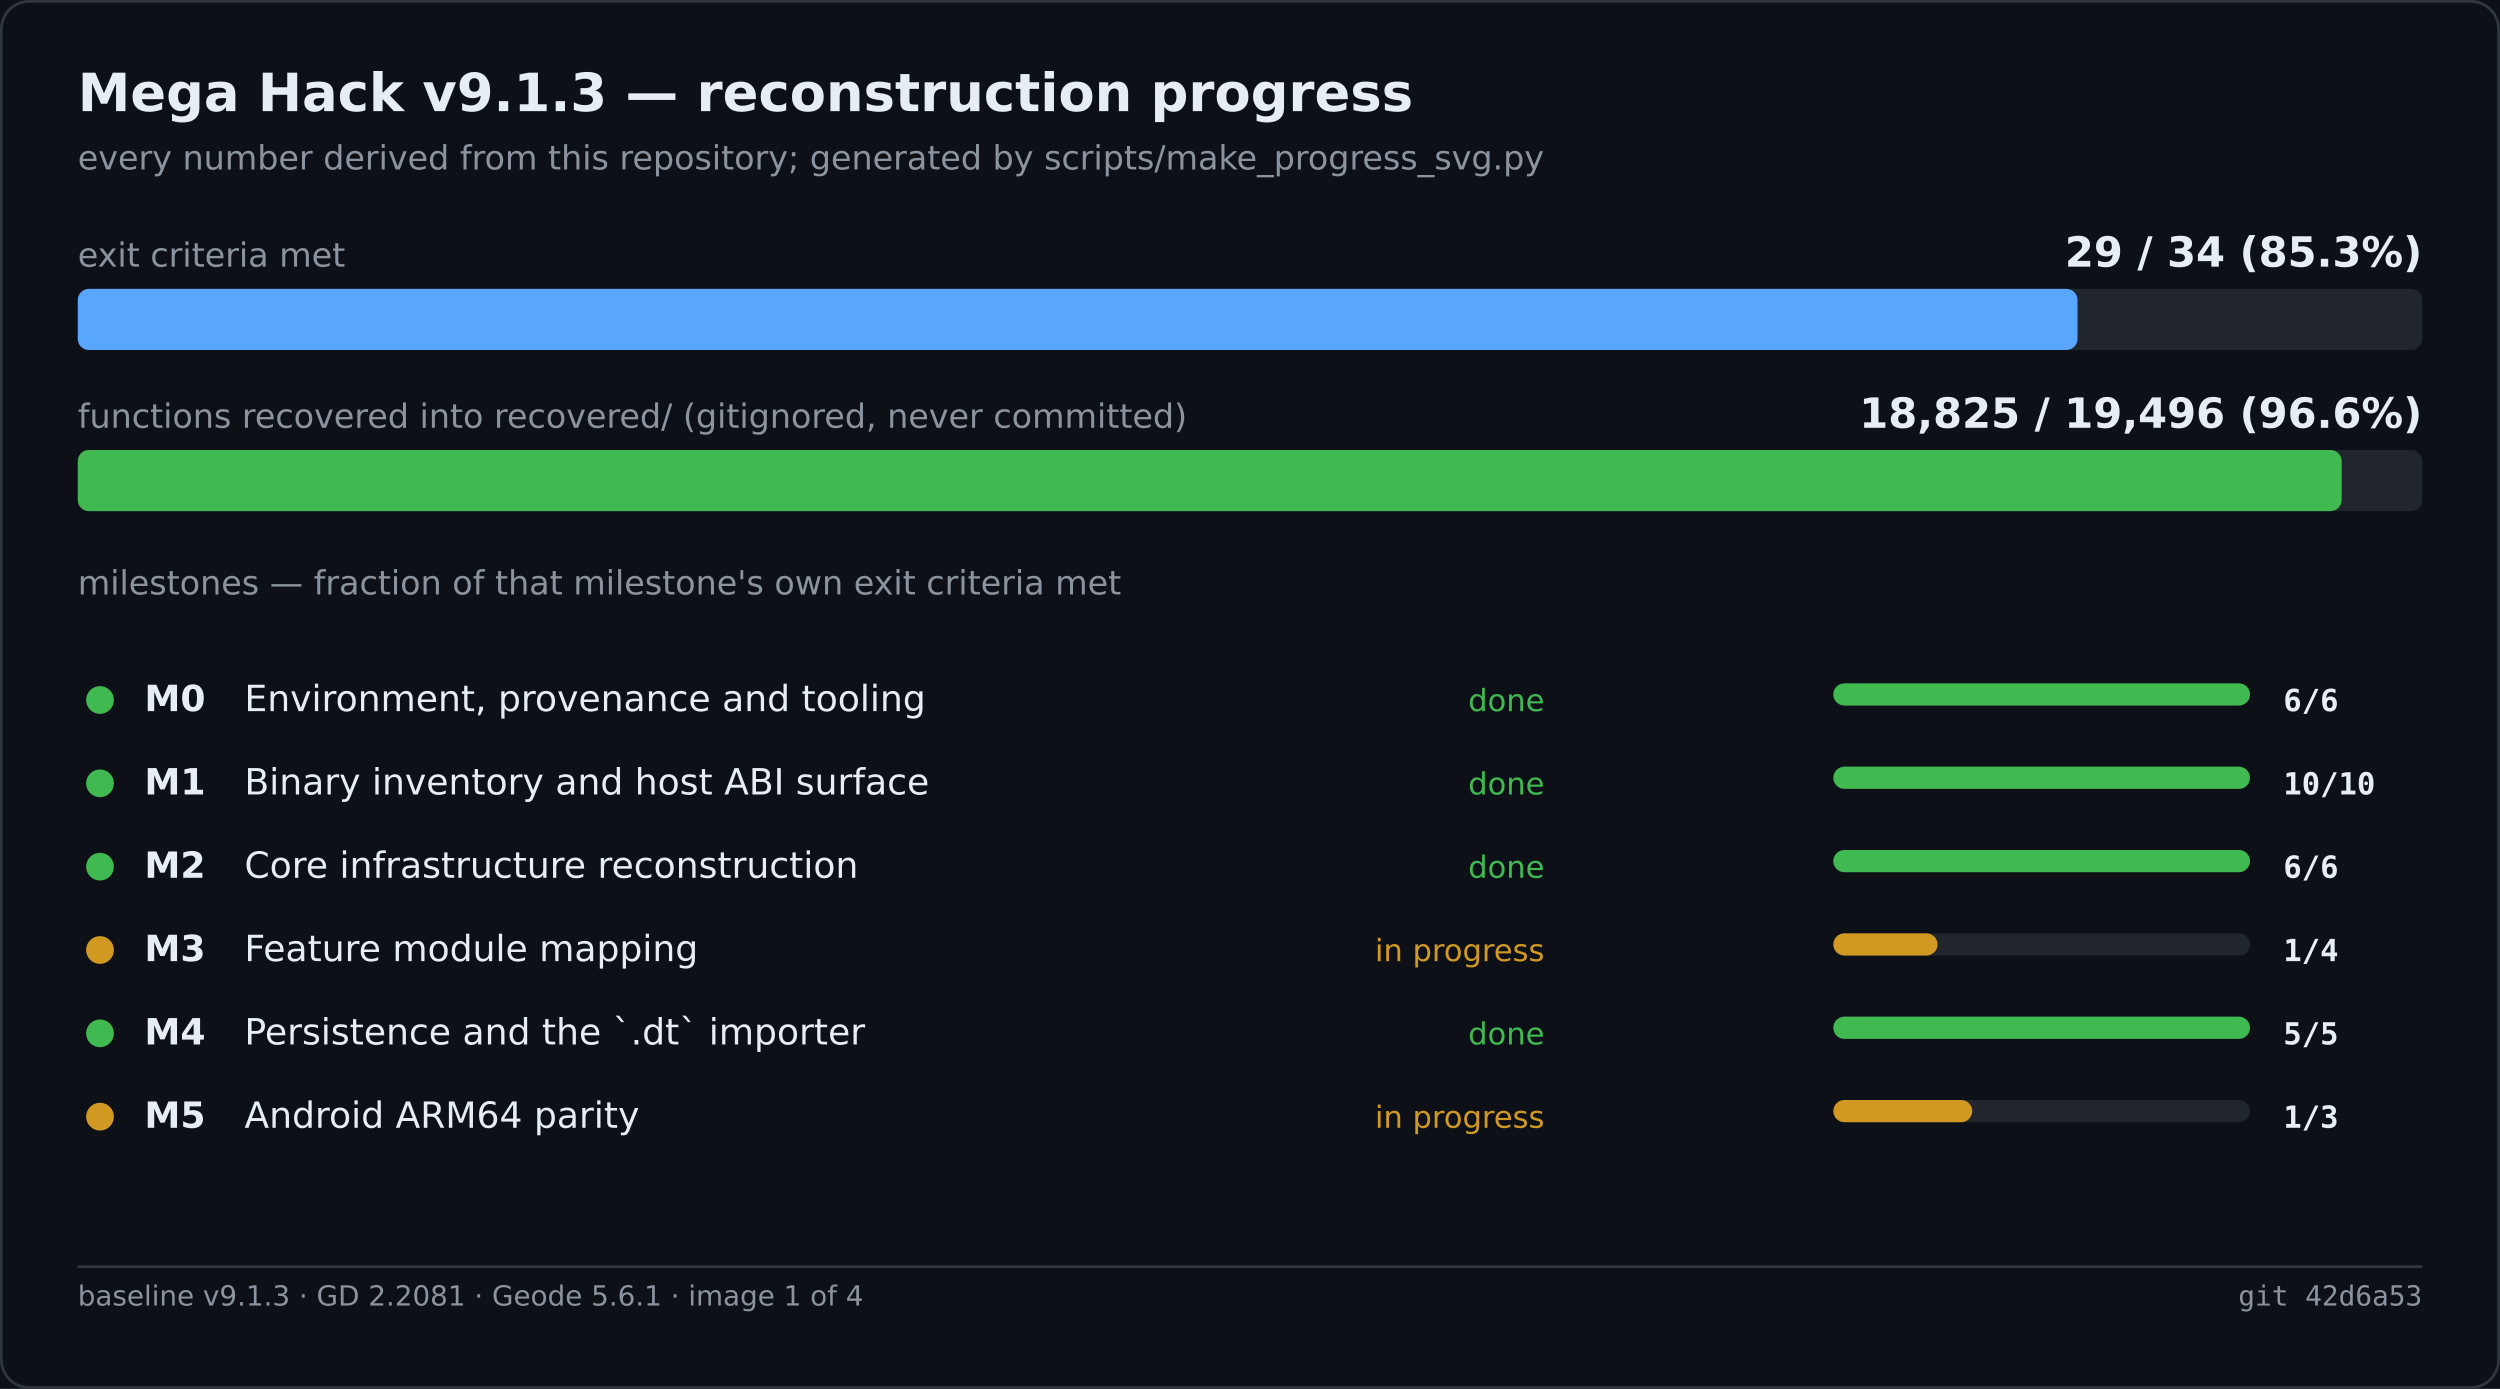
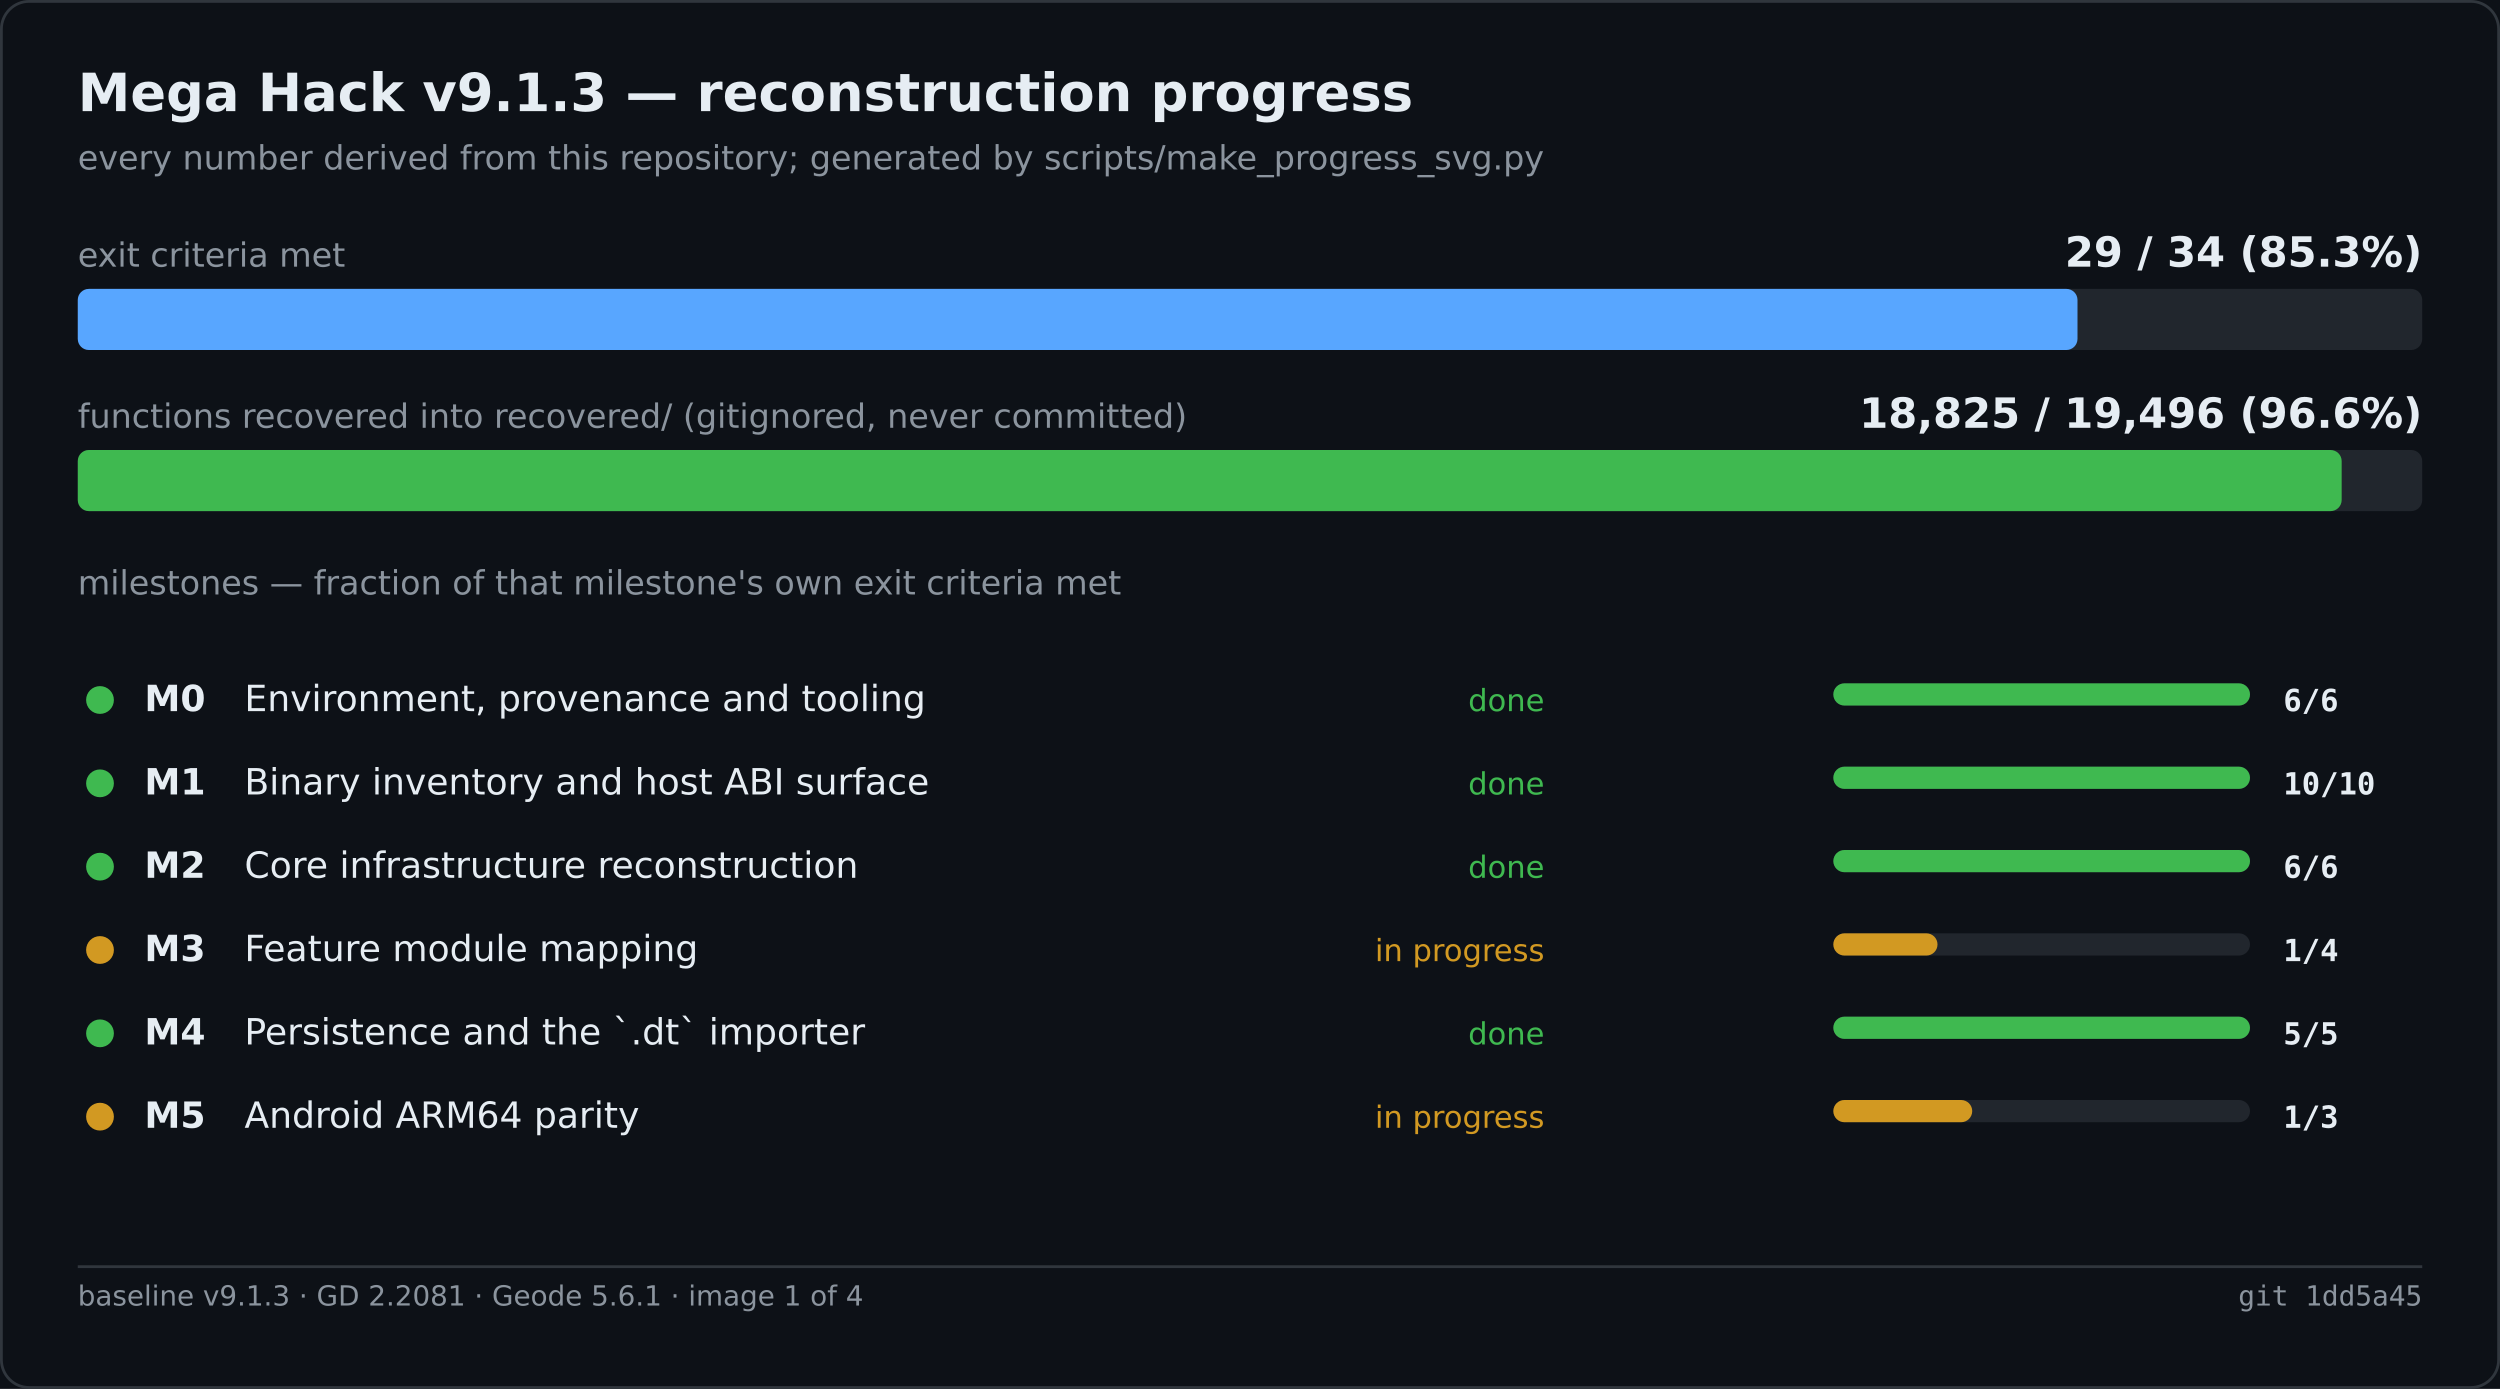
<svg xmlns="http://www.w3.org/2000/svg" width="900" height="500" viewBox="0 0 900 500" role="img" aria-label="Mega Hack v9.1.3 — reconstruction progress">
  <rect width="900" height="500" fill="#0d1117" />
  <rect x="0.5" y="0.5" width="899" height="499" fill="none" stroke="#30363d" rx="10" />
  <text x="28" y="40" font-family="Segoe UI,DejaVu Sans,Helvetica,sans-serif" font-size="19" font-weight="600" fill="#e6edf3">Mega Hack v9.1.3 — reconstruction progress</text>
  <text x="28" y="61" font-family="Segoe UI,DejaVu Sans,Helvetica,sans-serif" font-size="12" fill="#8b949e">every number derived from this repository; generated by scripts/make_progress_svg.py</text>
  <text x="28.0" y="96.0" font-family="Segoe UI,DejaVu Sans,Helvetica,sans-serif" font-size="12" fill="#8b949e">exit criteria met</text>
  <text x="872.0" y="96.0" font-family="Segoe UI,DejaVu Sans,Helvetica,sans-serif" font-size="15" fill="#e6edf3" font-weight="600" text-anchor="end">29 / 34   (85.3%)</text>
  <rect x="28.0" y="104.0" width="844.0" height="22.0" fill="#21262d" rx="4" />
  <rect x="28.0" y="104.0" width="719.9" height="22.0" fill="#58a6ff" rx="4" />
  <text x="28.0" y="154.0" font-family="Segoe UI,DejaVu Sans,Helvetica,sans-serif" font-size="12" fill="#8b949e">functions recovered into recovered/ (gitignored, never committed)</text>
  <text x="872.0" y="154.0" font-family="Segoe UI,DejaVu Sans,Helvetica,sans-serif" font-size="15" fill="#e6edf3" font-weight="600" text-anchor="end">18,825 / 19,496   (96.6%)</text>
  <rect x="28.0" y="162.0" width="844.0" height="22.0" fill="#21262d" rx="4" />
  <rect x="28.0" y="162.0" width="815.0" height="22.0" fill="#3fb950" rx="4" />
  <text x="28.0" y="214.0" font-family="Segoe UI,DejaVu Sans,Helvetica,sans-serif" font-size="12" fill="#8b949e">milestones — fraction of that milestone's own exit criteria met</text>
  <circle cx="36.0" cy="252.0" r="5" fill="#3fb950" />
  <text x="52.0" y="256.0" font-family="Segoe UI,DejaVu Sans,Helvetica,sans-serif" font-size="13" fill="#e6edf3" font-weight="600">M0</text>
  <text x="88.0" y="256.0" font-family="Segoe UI,DejaVu Sans,Helvetica,sans-serif" font-size="13" fill="#e6edf3">Environment, provenance and tooling</text>
  <text x="556.0" y="256.0" font-family="Segoe UI,DejaVu Sans,Helvetica,sans-serif" font-size="11" fill="#3fb950" text-anchor="end">done</text>
  <rect x="660.0" y="246.0" width="150.0" height="8.0" fill="#21262d" rx="4" />
  <rect x="660.0" y="246.0" width="150.0" height="8.0" fill="#3fb950" rx="4" />
  <text x="822.0" y="256.0" font-family="Cascadia Mono,Consolas,DejaVu Sans Mono,monospace" font-size="11" fill="#e6edf3" font-weight="600">6/6</text>
  <circle cx="36.0" cy="282.0" r="5" fill="#3fb950" />
  <text x="52.0" y="286.0" font-family="Segoe UI,DejaVu Sans,Helvetica,sans-serif" font-size="13" fill="#e6edf3" font-weight="600">M1</text>
  <text x="88.0" y="286.0" font-family="Segoe UI,DejaVu Sans,Helvetica,sans-serif" font-size="13" fill="#e6edf3">Binary inventory and host ABI surface</text>
  <text x="556.0" y="286.0" font-family="Segoe UI,DejaVu Sans,Helvetica,sans-serif" font-size="11" fill="#3fb950" text-anchor="end">done</text>
  <rect x="660.0" y="276.0" width="150.0" height="8.0" fill="#21262d" rx="4" />
  <rect x="660.0" y="276.0" width="150.0" height="8.0" fill="#3fb950" rx="4" />
  <text x="822.0" y="286.0" font-family="Cascadia Mono,Consolas,DejaVu Sans Mono,monospace" font-size="11" fill="#e6edf3" font-weight="600">10/10</text>
  <circle cx="36.0" cy="312.0" r="5" fill="#3fb950" />
  <text x="52.0" y="316.0" font-family="Segoe UI,DejaVu Sans,Helvetica,sans-serif" font-size="13" fill="#e6edf3" font-weight="600">M2</text>
  <text x="88.0" y="316.0" font-family="Segoe UI,DejaVu Sans,Helvetica,sans-serif" font-size="13" fill="#e6edf3">Core infrastructure reconstruction</text>
  <text x="556.0" y="316.0" font-family="Segoe UI,DejaVu Sans,Helvetica,sans-serif" font-size="11" fill="#3fb950" text-anchor="end">done</text>
  <rect x="660.0" y="306.0" width="150.0" height="8.0" fill="#21262d" rx="4" />
  <rect x="660.0" y="306.0" width="150.0" height="8.0" fill="#3fb950" rx="4" />
  <text x="822.0" y="316.0" font-family="Cascadia Mono,Consolas,DejaVu Sans Mono,monospace" font-size="11" fill="#e6edf3" font-weight="600">6/6</text>
  <circle cx="36.0" cy="342.0" r="5" fill="#d29922" />
  <text x="52.0" y="346.0" font-family="Segoe UI,DejaVu Sans,Helvetica,sans-serif" font-size="13" fill="#e6edf3" font-weight="600">M3</text>
  <text x="88.0" y="346.0" font-family="Segoe UI,DejaVu Sans,Helvetica,sans-serif" font-size="13" fill="#e6edf3">Feature module mapping</text>
  <text x="556.0" y="346.0" font-family="Segoe UI,DejaVu Sans,Helvetica,sans-serif" font-size="11" fill="#d29922" text-anchor="end">in progress</text>
  <rect x="660.0" y="336.0" width="150.0" height="8.0" fill="#21262d" rx="4" />
  <rect x="660.0" y="336.0" width="37.5" height="8.0" fill="#d29922" rx="4" />
  <text x="822.0" y="346.0" font-family="Cascadia Mono,Consolas,DejaVu Sans Mono,monospace" font-size="11" fill="#e6edf3" font-weight="600">1/4</text>
  <circle cx="36.0" cy="372.0" r="5" fill="#3fb950" />
  <text x="52.0" y="376.0" font-family="Segoe UI,DejaVu Sans,Helvetica,sans-serif" font-size="13" fill="#e6edf3" font-weight="600">M4</text>
  <text x="88.0" y="376.0" font-family="Segoe UI,DejaVu Sans,Helvetica,sans-serif" font-size="13" fill="#e6edf3">Persistence and the `.dt` importer</text>
  <text x="556.0" y="376.0" font-family="Segoe UI,DejaVu Sans,Helvetica,sans-serif" font-size="11" fill="#3fb950" text-anchor="end">done</text>
  <rect x="660.0" y="366.0" width="150.0" height="8.0" fill="#21262d" rx="4" />
  <rect x="660.0" y="366.0" width="150.0" height="8.0" fill="#3fb950" rx="4" />
  <text x="822.0" y="376.0" font-family="Cascadia Mono,Consolas,DejaVu Sans Mono,monospace" font-size="11" fill="#e6edf3" font-weight="600">5/5</text>
  <circle cx="36.0" cy="402.0" r="5" fill="#d29922" />
  <text x="52.0" y="406.0" font-family="Segoe UI,DejaVu Sans,Helvetica,sans-serif" font-size="13" fill="#e6edf3" font-weight="600">M5</text>
  <text x="88.0" y="406.0" font-family="Segoe UI,DejaVu Sans,Helvetica,sans-serif" font-size="13" fill="#e6edf3">Android ARM64 parity</text>
  <text x="556.0" y="406.0" font-family="Segoe UI,DejaVu Sans,Helvetica,sans-serif" font-size="11" fill="#d29922" text-anchor="end">in progress</text>
  <rect x="660.0" y="396.0" width="150.0" height="8.0" fill="#21262d" rx="4" />
  <rect x="660.0" y="396.0" width="50.0" height="8.0" fill="#d29922" rx="4" />
  <text x="822.0" y="406.0" font-family="Cascadia Mono,Consolas,DejaVu Sans Mono,monospace" font-size="11" fill="#e6edf3" font-weight="600">1/3</text>
  <line x1="28.0" y1="456.0" x2="872.0" y2="456.0" stroke="#30363d" stroke-width="1" />
  <text x="28.0" y="470.0" font-family="Segoe UI,DejaVu Sans,Helvetica,sans-serif" font-size="10" fill="#8b949e">baseline v9.1.3 · GD 2.2081 · Geode 5.6.1 · image 1 of 4</text>
-   <text x="872.0" y="470.0" font-family="Cascadia Mono,Consolas,DejaVu Sans Mono,monospace" font-size="10" fill="#8b949e" text-anchor="end">git 42d6a53</text>
+   <text x="872.0" y="470.0" font-family="Cascadia Mono,Consolas,DejaVu Sans Mono,monospace" font-size="10" fill="#8b949e" text-anchor="end">git 1dd5a45</text>
</svg>
